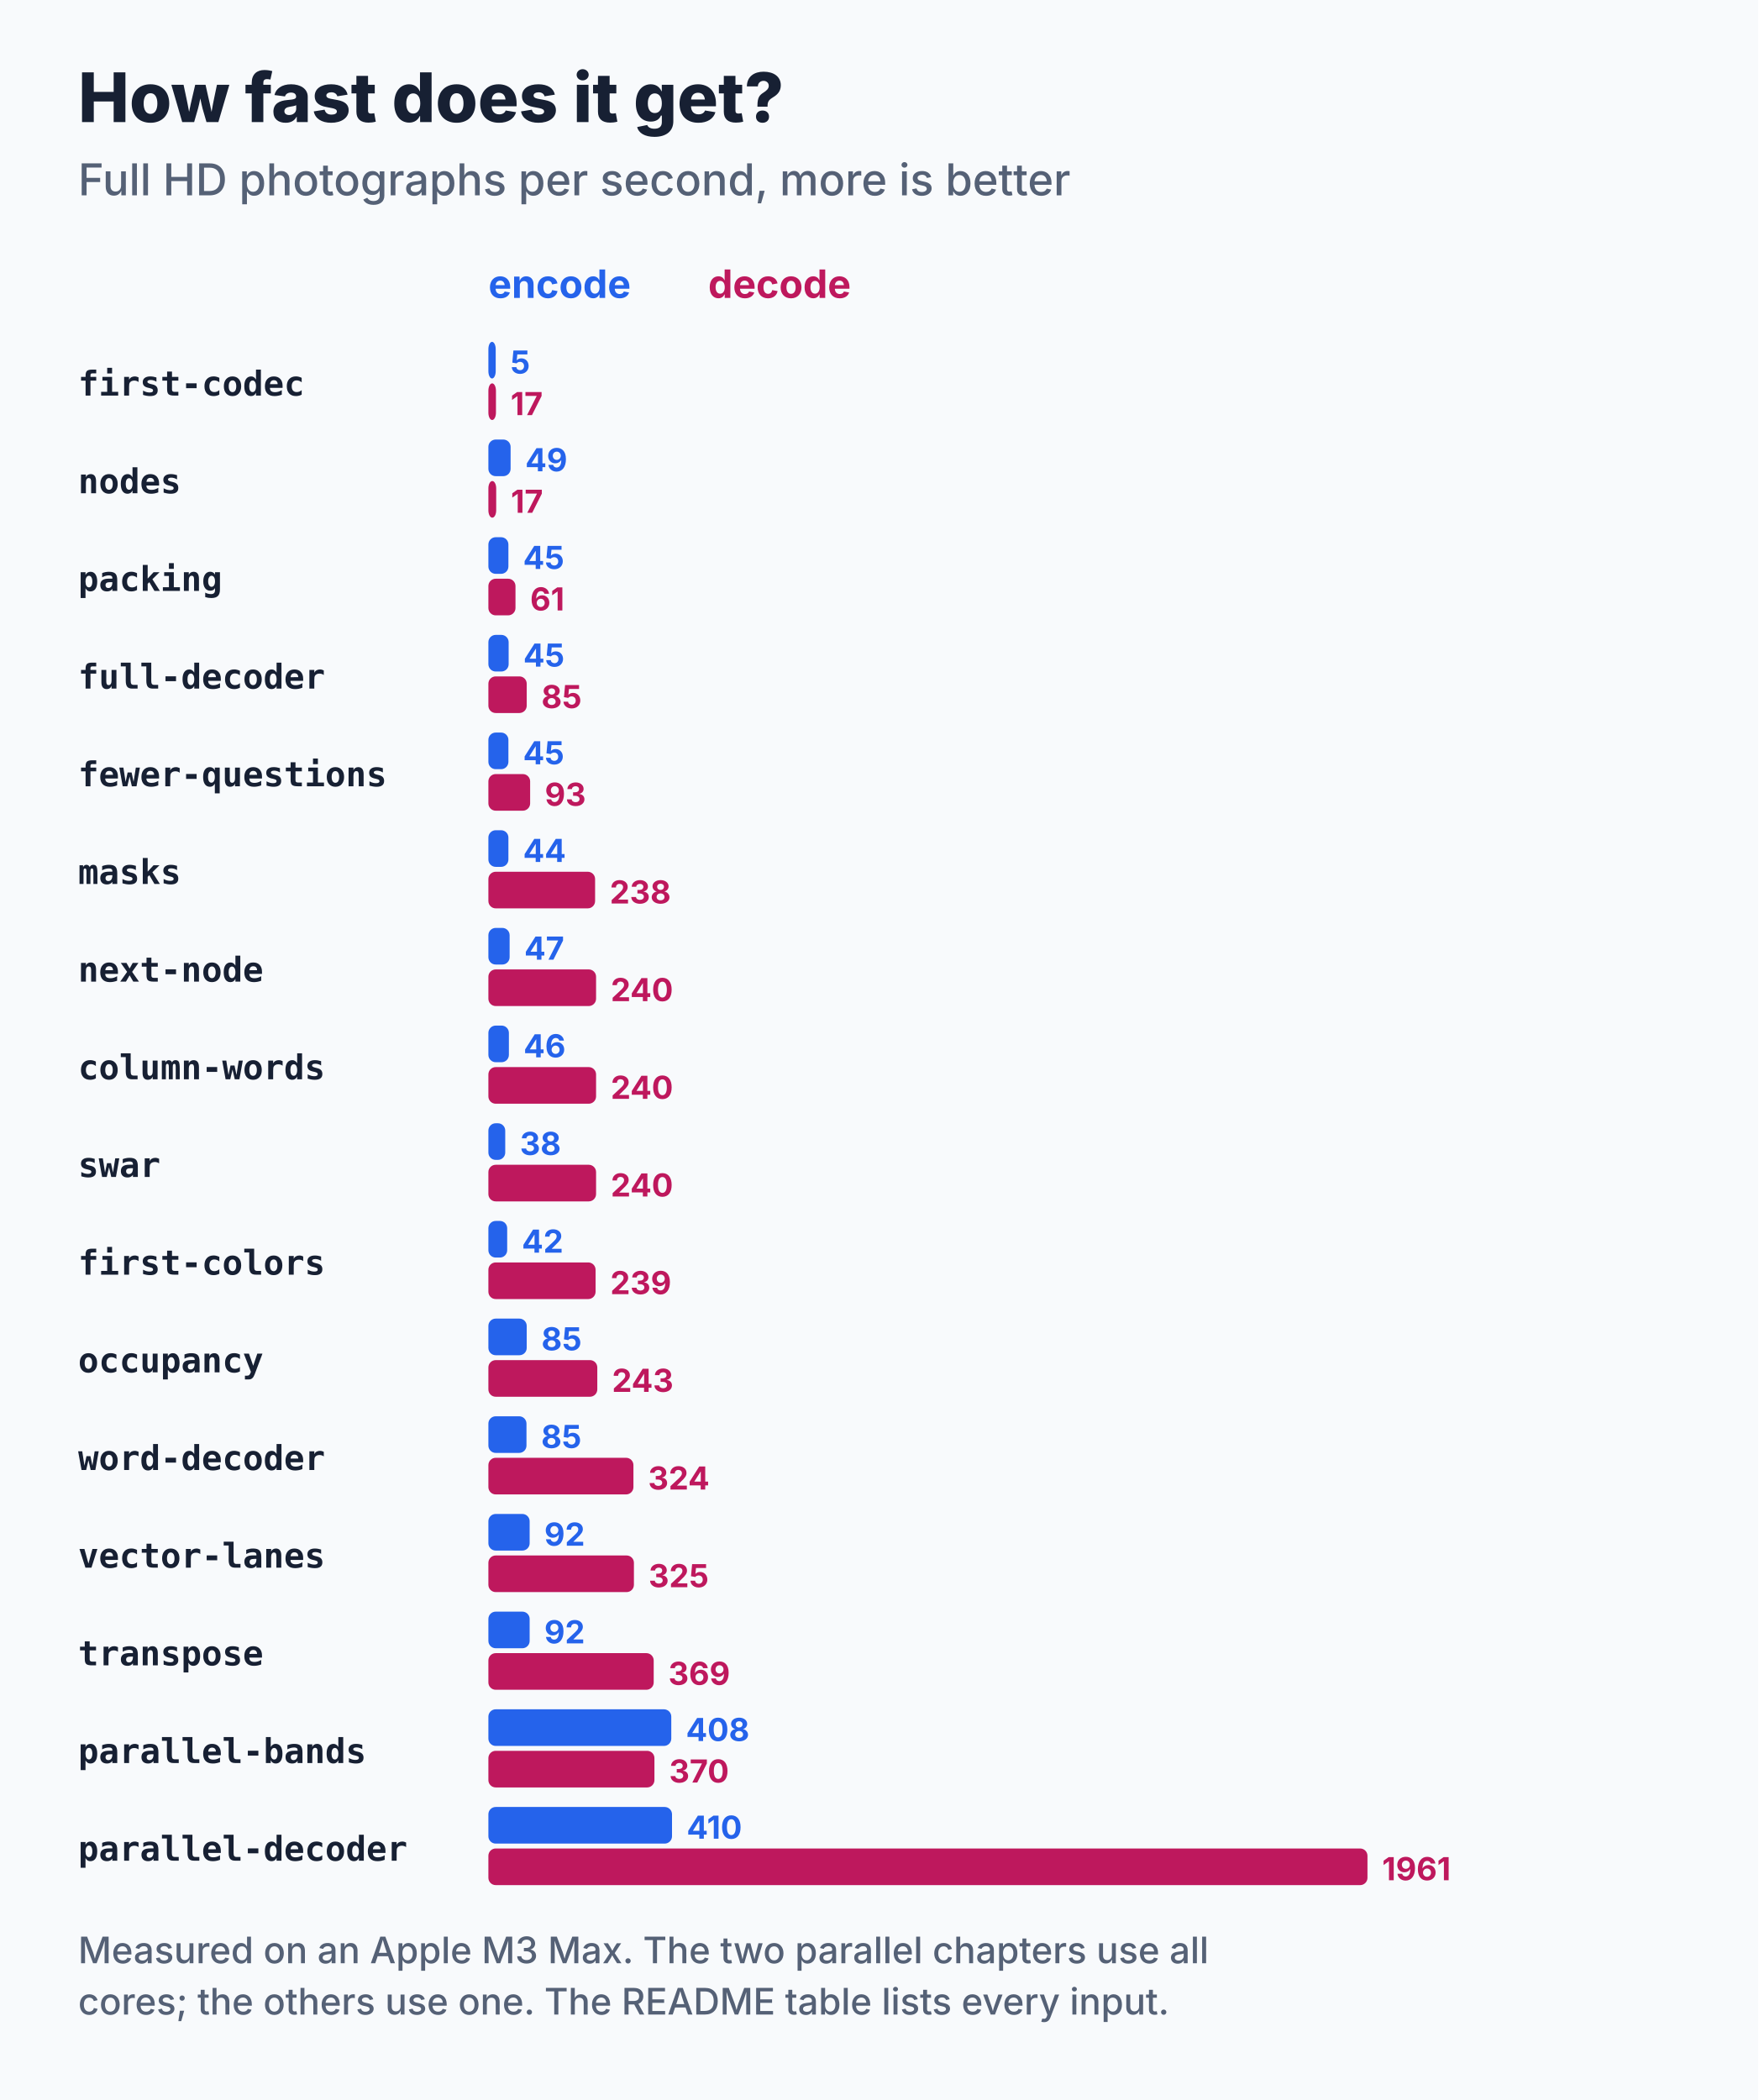
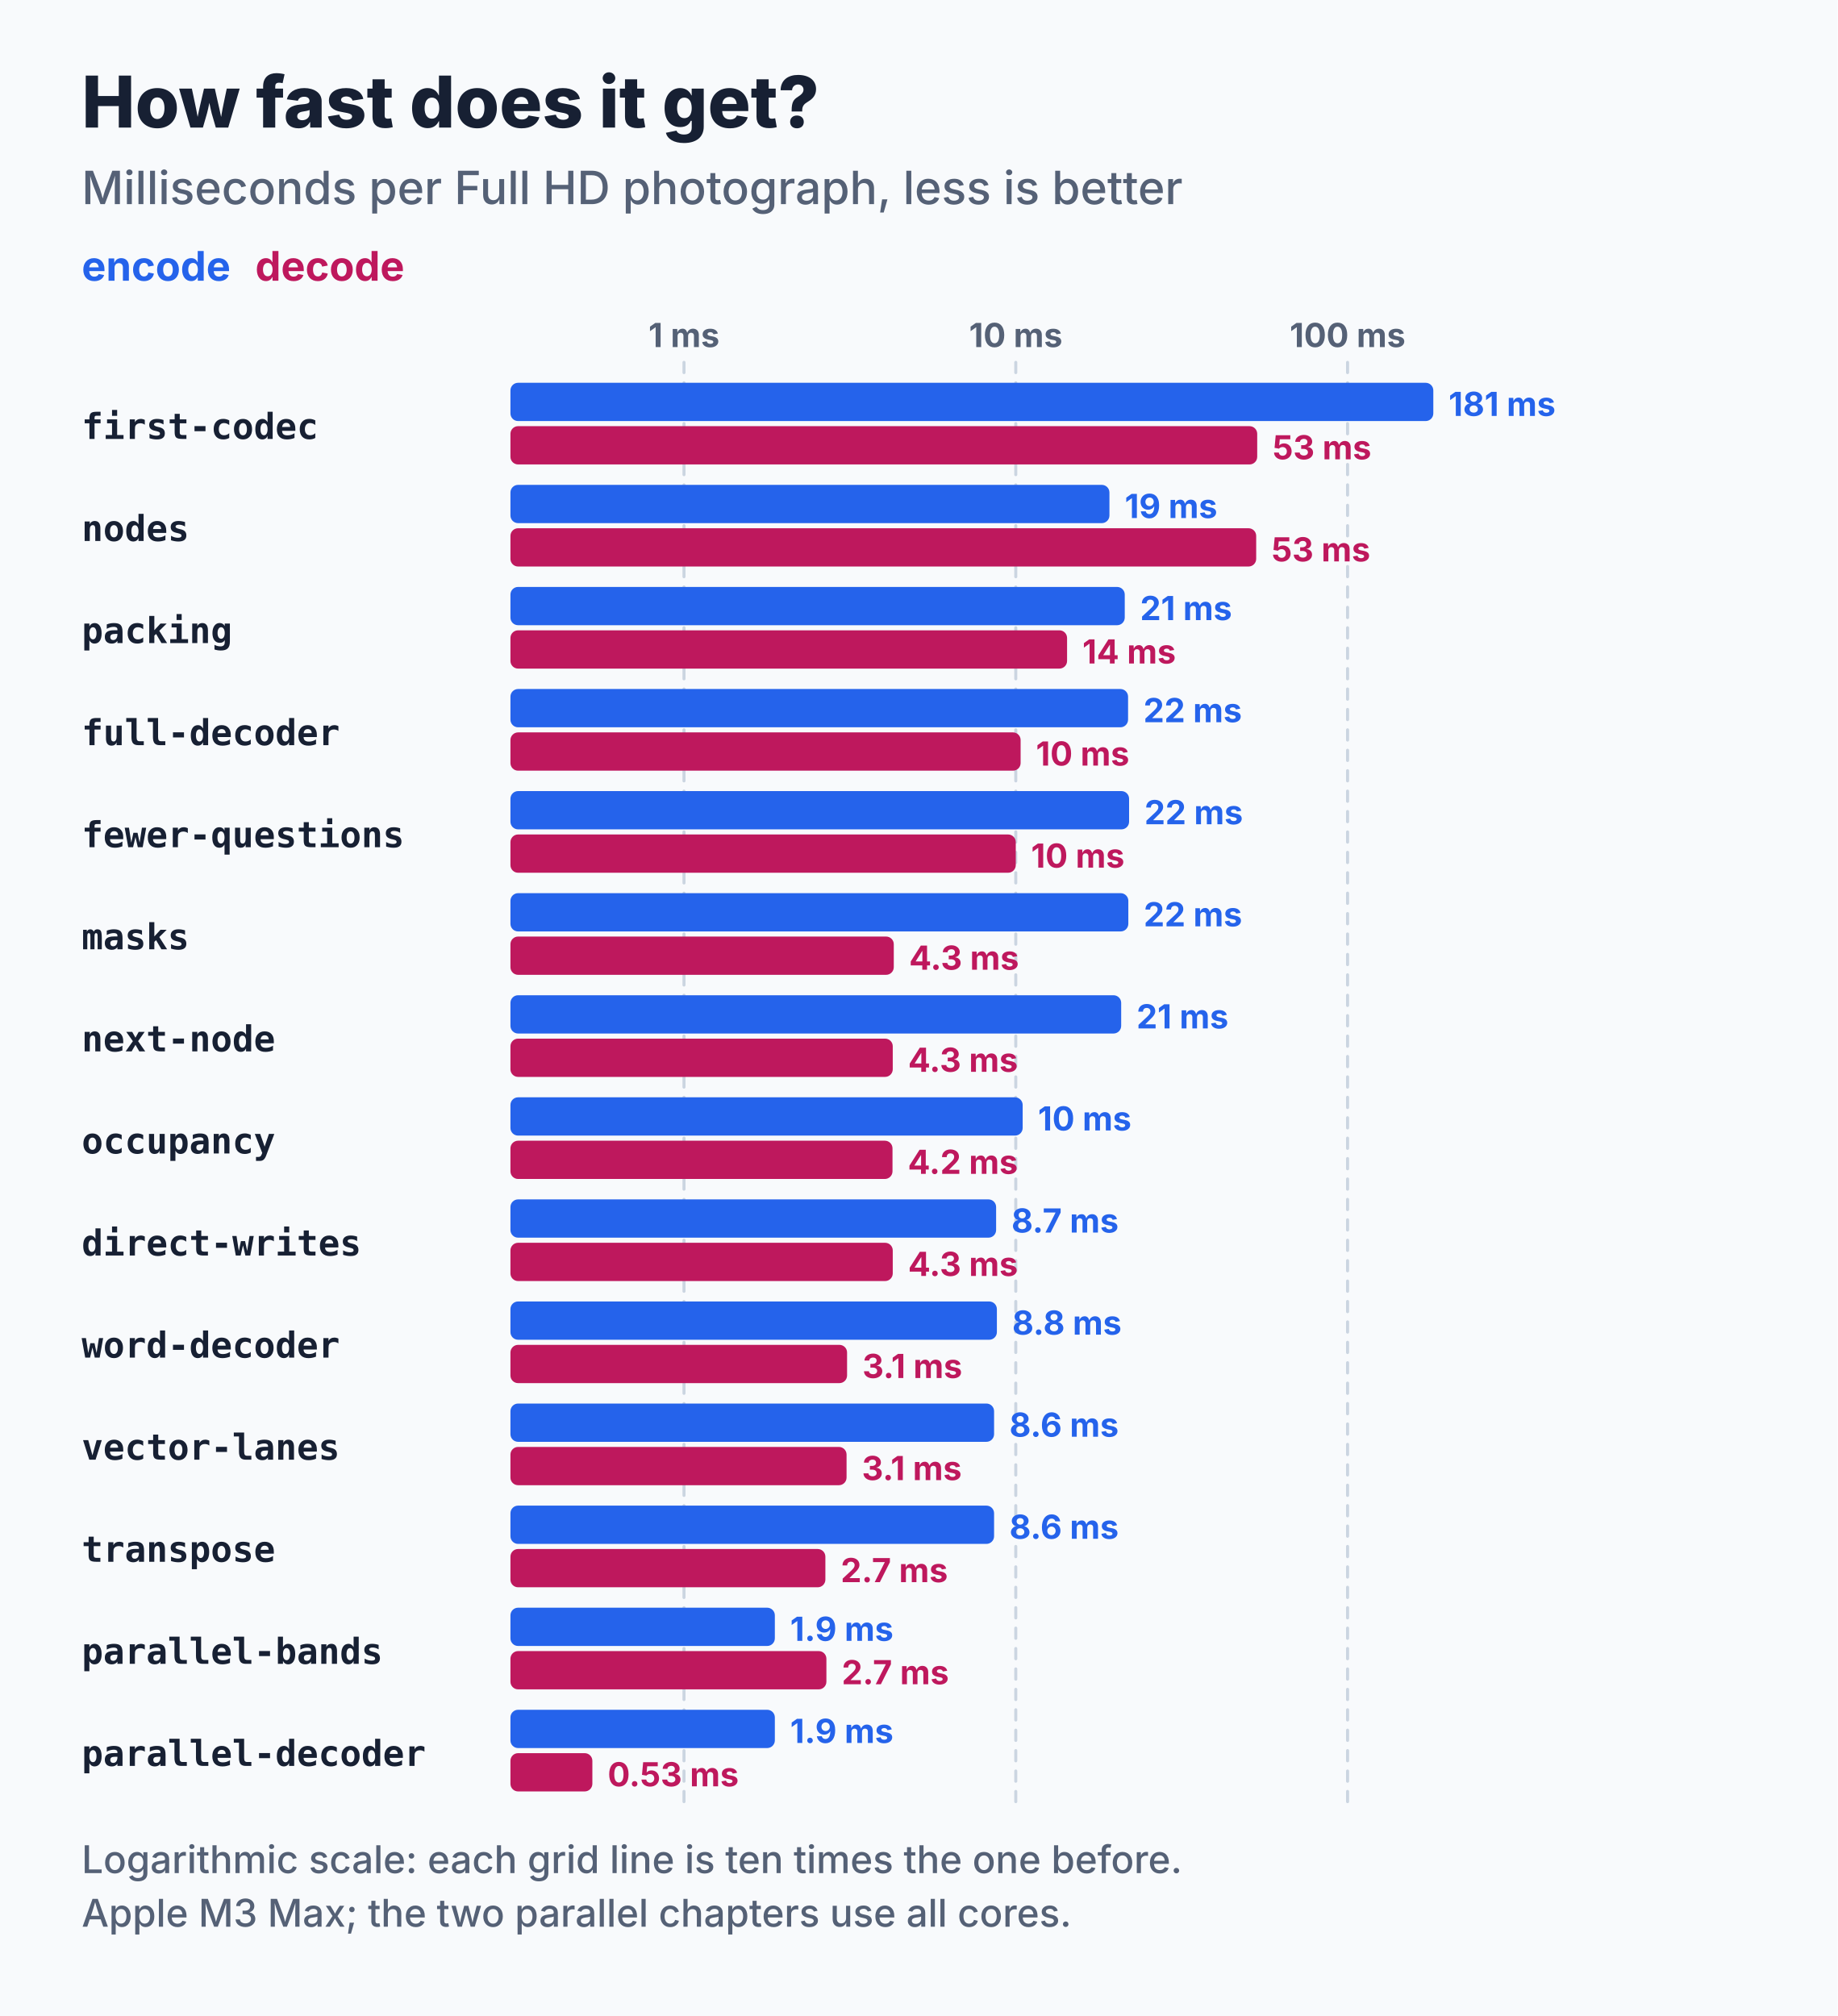
- <svg xmlns="http://www.w3.org/2000/svg" width="720" height="860" viewBox="0 0 720 860" role="img" aria-labelledby="figure-title figure-description">
+ <svg xmlns="http://www.w3.org/2000/svg" width="720" height="790" viewBox="0 0 720 790" role="img" aria-labelledby="figure-title figure-description">
  <defs>
    <marker id="arrow-blue" viewBox="0 0 10 10" refX="9" refY="5" markerWidth="7" markerHeight="7" orient="auto-start-reverse">
      <path d="M 0 0 L 10 5 L 0 10 z" fill="context-stroke" />
    </marker>
    <marker id="arrow-magenta" viewBox="0 0 10 10" refX="9" refY="5" markerWidth="7" markerHeight="7" orient="auto-start-reverse">
      <path d="M 0 0 L 10 5 L 0 10 z" fill="context-stroke" />
    </marker>
    <marker id="arrow-gold" viewBox="0 0 10 10" refX="9" refY="5" markerWidth="7" markerHeight="7" orient="auto-start-reverse">
      <path d="M 0 0 L 10 5 L 0 10 z" fill="context-stroke" />
    </marker>
    <filter id="card-shadow" x="-10%" y="-10%" width="120%" height="130%">
      <feDropShadow dx="0" dy="5" stdDeviation="7" flood-color="#172033" flood-opacity="0.10" />
    </filter>
  </defs>
-   <rect x="0.0" y="0.0" width="720.0" height="860.0" fill="#F8FAFC" stroke="none" />
+   <rect x="0.0" y="0.0" width="720.0" height="790.0" fill="#F8FAFC" stroke="none" />
  <text x="32.0" y="50.0" fill="#172033" font-size="28" font-weight="800" font-family="system-ui, -apple-system, sans-serif" text-anchor="start">How fast does it get?</text>
-   <text x="32.0" y="80.0" fill="#556176" font-size="18" font-weight="500" font-family="system-ui, -apple-system, sans-serif" text-anchor="start">Full HD photographs per second, more is better</text>
-   <text x="200.0" y="122.0" fill="#2563EB" font-size="16" font-weight="700" font-family="system-ui, -apple-system, sans-serif" text-anchor="start">encode</text>
-   <text x="290.0" y="122.0" fill="#BE185D" font-size="16" font-weight="700" font-family="system-ui, -apple-system, sans-serif" text-anchor="start">decode</text>
-   <text x="32.0" y="162.0" fill="#172033" font-size="14" font-weight="700" font-family="ui-monospace, SFMono-Regular, Menlo, monospace" text-anchor="start" xml-space="preserve">first-codec</text>
-   <rect x="200.0" y="140.0" width="3.0" height="15.0" rx="3.0" fill="#2563EB" stroke="none" />
-   <text x="209.0" y="153.0" fill="#2563EB" font-size="13" font-weight="700" font-family="system-ui, -apple-system, sans-serif" text-anchor="start">5</text>
-   <rect x="200.0" y="157.0" width="3.1" height="15.0" rx="3.0" fill="#BE185D" stroke="none" />
-   <text x="209.1" y="170.0" fill="#BE185D" font-size="13" font-weight="700" font-family="system-ui, -apple-system, sans-serif" text-anchor="start">17</text>
-   <text x="32.0" y="202.0" fill="#172033" font-size="14" font-weight="700" font-family="ui-monospace, SFMono-Regular, Menlo, monospace" text-anchor="start" xml-space="preserve">nodes</text>
-   <rect x="200.0" y="180.0" width="9.1" height="15.0" rx="3.0" fill="#2563EB" stroke="none" />
-   <text x="215.1" y="193.0" fill="#2563EB" font-size="13" font-weight="700" font-family="system-ui, -apple-system, sans-serif" text-anchor="start">49</text>
-   <rect x="200.0" y="197.0" width="3.2" height="15.0" rx="3.0" fill="#BE185D" stroke="none" />
-   <text x="209.2" y="210.0" fill="#BE185D" font-size="13" font-weight="700" font-family="system-ui, -apple-system, sans-serif" text-anchor="start">17</text>
-   <text x="32.0" y="242.0" fill="#172033" font-size="14" font-weight="700" font-family="ui-monospace, SFMono-Regular, Menlo, monospace" text-anchor="start" xml-space="preserve">packing</text>
-   <rect x="200.0" y="220.0" width="8.2" height="15.0" rx="3.0" fill="#2563EB" stroke="none" />
-   <text x="214.2" y="233.0" fill="#2563EB" font-size="13" font-weight="700" font-family="system-ui, -apple-system, sans-serif" text-anchor="start">45</text>
-   <rect x="200.0" y="237.0" width="11.1" height="15.0" rx="3.0" fill="#BE185D" stroke="none" />
-   <text x="217.1" y="250.0" fill="#BE185D" font-size="13" font-weight="700" font-family="system-ui, -apple-system, sans-serif" text-anchor="start">61</text>
-   <text x="32.0" y="282.0" fill="#172033" font-size="14" font-weight="700" font-family="ui-monospace, SFMono-Regular, Menlo, monospace" text-anchor="start" xml-space="preserve">full-decoder</text>
-   <rect x="200.0" y="260.0" width="8.3" height="15.0" rx="3.0" fill="#2563EB" stroke="none" />
-   <text x="214.3" y="273.0" fill="#2563EB" font-size="13" font-weight="700" font-family="system-ui, -apple-system, sans-serif" text-anchor="start">45</text>
-   <rect x="200.0" y="277.0" width="15.7" height="15.0" rx="3.0" fill="#BE185D" stroke="none" />
-   <text x="221.7" y="290.0" fill="#BE185D" font-size="13" font-weight="700" font-family="system-ui, -apple-system, sans-serif" text-anchor="start">85</text>
-   <text x="32.0" y="322.0" fill="#172033" font-size="14" font-weight="700" font-family="ui-monospace, SFMono-Regular, Menlo, monospace" text-anchor="start" xml-space="preserve">fewer-questions</text>
-   <rect x="200.0" y="300.0" width="8.2" height="15.0" rx="3.0" fill="#2563EB" stroke="none" />
-   <text x="214.2" y="313.0" fill="#2563EB" font-size="13" font-weight="700" font-family="system-ui, -apple-system, sans-serif" text-anchor="start">45</text>
-   <rect x="200.0" y="317.0" width="17.1" height="15.0" rx="3.0" fill="#BE185D" stroke="none" />
-   <text x="223.1" y="330.0" fill="#BE185D" font-size="13" font-weight="700" font-family="system-ui, -apple-system, sans-serif" text-anchor="start">93</text>
-   <text x="32.0" y="362.0" fill="#172033" font-size="14" font-weight="700" font-family="ui-monospace, SFMono-Regular, Menlo, monospace" text-anchor="start" xml-space="preserve">masks</text>
-   <rect x="200.0" y="340.0" width="8.2" height="15.0" rx="3.0" fill="#2563EB" stroke="none" />
-   <text x="214.2" y="353.0" fill="#2563EB" font-size="13" font-weight="700" font-family="system-ui, -apple-system, sans-serif" text-anchor="start">44</text>
-   <rect x="200.0" y="357.0" width="43.7" height="15.0" rx="3.0" fill="#BE185D" stroke="none" />
-   <text x="249.7" y="370.0" fill="#BE185D" font-size="13" font-weight="700" font-family="system-ui, -apple-system, sans-serif" text-anchor="start">238</text>
-   <text x="32.0" y="402.0" fill="#172033" font-size="14" font-weight="700" font-family="ui-monospace, SFMono-Regular, Menlo, monospace" text-anchor="start" xml-space="preserve">next-node</text>
-   <rect x="200.0" y="380.0" width="8.7" height="15.0" rx="3.0" fill="#2563EB" stroke="none" />
-   <text x="214.7" y="393.0" fill="#2563EB" font-size="13" font-weight="700" font-family="system-ui, -apple-system, sans-serif" text-anchor="start">47</text>
-   <rect x="200.0" y="397.0" width="44.1" height="15.0" rx="3.0" fill="#BE185D" stroke="none" />
-   <text x="250.1" y="410.0" fill="#BE185D" font-size="13" font-weight="700" font-family="system-ui, -apple-system, sans-serif" text-anchor="start">240</text>
-   <text x="32.0" y="442.0" fill="#172033" font-size="14" font-weight="700" font-family="ui-monospace, SFMono-Regular, Menlo, monospace" text-anchor="start" xml-space="preserve">column-words</text>
-   <rect x="200.0" y="420.0" width="8.4" height="15.0" rx="3.0" fill="#2563EB" stroke="none" />
-   <text x="214.4" y="433.0" fill="#2563EB" font-size="13" font-weight="700" font-family="system-ui, -apple-system, sans-serif" text-anchor="start">46</text>
-   <rect x="200.0" y="437.0" width="44.1" height="15.0" rx="3.0" fill="#BE185D" stroke="none" />
-   <text x="250.1" y="450.0" fill="#BE185D" font-size="13" font-weight="700" font-family="system-ui, -apple-system, sans-serif" text-anchor="start">240</text>
-   <text x="32.0" y="482.0" fill="#172033" font-size="14" font-weight="700" font-family="ui-monospace, SFMono-Regular, Menlo, monospace" text-anchor="start" xml-space="preserve">swar</text>
-   <rect x="200.0" y="460.0" width="6.9" height="15.0" rx="3.0" fill="#2563EB" stroke="none" />
-   <text x="212.9" y="473.0" fill="#2563EB" font-size="13" font-weight="700" font-family="system-ui, -apple-system, sans-serif" text-anchor="start">38</text>
-   <rect x="200.0" y="477.0" width="44.1" height="15.0" rx="3.0" fill="#BE185D" stroke="none" />
-   <text x="250.1" y="490.0" fill="#BE185D" font-size="13" font-weight="700" font-family="system-ui, -apple-system, sans-serif" text-anchor="start">240</text>
-   <text x="32.0" y="522.0" fill="#172033" font-size="14" font-weight="700" font-family="ui-monospace, SFMono-Regular, Menlo, monospace" text-anchor="start" xml-space="preserve">first-colors</text>
-   <rect x="200.0" y="500.0" width="7.7" height="15.0" rx="3.0" fill="#2563EB" stroke="none" />
-   <text x="213.7" y="513.0" fill="#2563EB" font-size="13" font-weight="700" font-family="system-ui, -apple-system, sans-serif" text-anchor="start">42</text>
-   <rect x="200.0" y="517.0" width="43.9" height="15.0" rx="3.0" fill="#BE185D" stroke="none" />
-   <text x="249.9" y="530.0" fill="#BE185D" font-size="13" font-weight="700" font-family="system-ui, -apple-system, sans-serif" text-anchor="start">239</text>
-   <text x="32.0" y="562.0" fill="#172033" font-size="14" font-weight="700" font-family="ui-monospace, SFMono-Regular, Menlo, monospace" text-anchor="start" xml-space="preserve">occupancy</text>
-   <rect x="200.0" y="540.0" width="15.7" height="15.0" rx="3.0" fill="#2563EB" stroke="none" />
-   <text x="221.7" y="553.0" fill="#2563EB" font-size="13" font-weight="700" font-family="system-ui, -apple-system, sans-serif" text-anchor="start">85</text>
-   <rect x="200.0" y="557.0" width="44.6" height="15.0" rx="3.0" fill="#BE185D" stroke="none" />
-   <text x="250.6" y="570.0" fill="#BE185D" font-size="13" font-weight="700" font-family="system-ui, -apple-system, sans-serif" text-anchor="start">243</text>
-   <text x="32.0" y="602.0" fill="#172033" font-size="14" font-weight="700" font-family="ui-monospace, SFMono-Regular, Menlo, monospace" text-anchor="start" xml-space="preserve">word-decoder</text>
-   <rect x="200.0" y="580.0" width="15.6" height="15.0" rx="3.0" fill="#2563EB" stroke="none" />
-   <text x="221.6" y="593.0" fill="#2563EB" font-size="13" font-weight="700" font-family="system-ui, -apple-system, sans-serif" text-anchor="start">85</text>
-   <rect x="200.0" y="597.0" width="59.4" height="15.0" rx="3.0" fill="#BE185D" stroke="none" />
-   <text x="265.4" y="610.0" fill="#BE185D" font-size="13" font-weight="700" font-family="system-ui, -apple-system, sans-serif" text-anchor="start">324</text>
-   <text x="32.0" y="642.0" fill="#172033" font-size="14" font-weight="700" font-family="ui-monospace, SFMono-Regular, Menlo, monospace" text-anchor="start" xml-space="preserve">vector-lanes</text>
-   <rect x="200.0" y="620.0" width="16.9" height="15.0" rx="3.0" fill="#2563EB" stroke="none" />
-   <text x="222.9" y="633.0" fill="#2563EB" font-size="13" font-weight="700" font-family="system-ui, -apple-system, sans-serif" text-anchor="start">92</text>
-   <rect x="200.0" y="637.0" width="59.6" height="15.0" rx="3.0" fill="#BE185D" stroke="none" />
-   <text x="265.6" y="650.0" fill="#BE185D" font-size="13" font-weight="700" font-family="system-ui, -apple-system, sans-serif" text-anchor="start">325</text>
-   <text x="32.0" y="682.0" fill="#172033" font-size="14" font-weight="700" font-family="ui-monospace, SFMono-Regular, Menlo, monospace" text-anchor="start" xml-space="preserve">transpose</text>
-   <rect x="200.0" y="660.0" width="16.9" height="15.0" rx="3.0" fill="#2563EB" stroke="none" />
-   <text x="222.9" y="673.0" fill="#2563EB" font-size="13" font-weight="700" font-family="system-ui, -apple-system, sans-serif" text-anchor="start">92</text>
-   <rect x="200.0" y="677.0" width="67.7" height="15.0" rx="3.0" fill="#BE185D" stroke="none" />
-   <text x="273.7" y="690.0" fill="#BE185D" font-size="13" font-weight="700" font-family="system-ui, -apple-system, sans-serif" text-anchor="start">369</text>
-   <text x="32.0" y="722.0" fill="#172033" font-size="14" font-weight="700" font-family="ui-monospace, SFMono-Regular, Menlo, monospace" text-anchor="start" xml-space="preserve">parallel-bands</text>
-   <rect x="200.0" y="700.0" width="74.9" height="15.0" rx="3.0" fill="#2563EB" stroke="none" />
-   <text x="280.9" y="713.0" fill="#2563EB" font-size="13" font-weight="700" font-family="system-ui, -apple-system, sans-serif" text-anchor="start">408</text>
-   <rect x="200.0" y="717.0" width="68.0" height="15.0" rx="3.0" fill="#BE185D" stroke="none" />
-   <text x="274.0" y="730.0" fill="#BE185D" font-size="13" font-weight="700" font-family="system-ui, -apple-system, sans-serif" text-anchor="start">370</text>
-   <text x="32.0" y="762.0" fill="#172033" font-size="14" font-weight="700" font-family="ui-monospace, SFMono-Regular, Menlo, monospace" text-anchor="start" xml-space="preserve">parallel-decoder</text>
-   <rect x="200.0" y="740.0" width="75.2" height="15.0" rx="3.0" fill="#2563EB" stroke="none" />
-   <text x="281.2" y="753.0" fill="#2563EB" font-size="13" font-weight="700" font-family="system-ui, -apple-system, sans-serif" text-anchor="start">410</text>
-   <rect x="200.0" y="757.0" width="360.0" height="15.0" rx="3.0" fill="#BE185D" stroke="none" />
-   <text x="566.0" y="770.0" fill="#BE185D" font-size="13" font-weight="700" font-family="system-ui, -apple-system, sans-serif" text-anchor="start">1961</text>
-   <text x="32.0" y="804.0" fill="#556176" font-size="15" font-weight="500" font-family="system-ui, -apple-system, sans-serif" text-anchor="start">Measured on an Apple M3 Max. The two parallel chapters use all</text>
-   <text x="32.0" y="825.0" fill="#556176" font-size="15" font-weight="500" font-family="system-ui, -apple-system, sans-serif" text-anchor="start">cores; the others use one. The README table lists every input.</text>
+   <text x="32.0" y="80.0" fill="#556176" font-size="18" font-weight="500" font-family="system-ui, -apple-system, sans-serif" text-anchor="start">Milliseconds per Full HD photograph, less is better</text>
+   <text x="32.0" y="110.0" fill="#2563EB" font-size="16" font-weight="700" font-family="system-ui, -apple-system, sans-serif" text-anchor="start">encode</text>
+   <text x="100.0" y="110.0" fill="#BE185D" font-size="16" font-weight="700" font-family="system-ui, -apple-system, sans-serif" text-anchor="start">decode</text>
+   <line x1="268.0" y1="142.0" x2="268.0" y2="706.0" stroke="#CBD5E1" stroke-width="1.2" stroke-linecap="round" stroke-dasharray="4 4" />
+   <text x="268.0" y="136.0" fill="#556176" font-size="13" font-weight="650" font-family="system-ui, -apple-system, sans-serif" text-anchor="middle">1 ms</text>
+   <line x1="398.0" y1="142.0" x2="398.0" y2="706.0" stroke="#CBD5E1" stroke-width="1.2" stroke-linecap="round" stroke-dasharray="4 4" />
+   <text x="398.0" y="136.0" fill="#556176" font-size="13" font-weight="650" font-family="system-ui, -apple-system, sans-serif" text-anchor="middle">10 ms</text>
+   <line x1="528.0" y1="142.0" x2="528.0" y2="706.0" stroke="#CBD5E1" stroke-width="1.2" stroke-linecap="round" stroke-dasharray="4 4" />
+   <text x="528.0" y="136.0" fill="#556176" font-size="13" font-weight="650" font-family="system-ui, -apple-system, sans-serif" text-anchor="middle">100 ms</text>
+   <text x="32.0" y="172.0" fill="#172033" font-size="14" font-weight="700" font-family="ui-monospace, SFMono-Regular, Menlo, monospace" text-anchor="start" xml-space="preserve">first-codec</text>
+   <rect x="200.0" y="150.0" width="361.6" height="15.0" rx="3.0" fill="#2563EB" stroke="none" />
+   <text x="567.6" y="163.0" fill="#2563EB" font-size="13" font-weight="700" font-family="system-ui, -apple-system, sans-serif" text-anchor="start">181 ms</text>
+   <rect x="200.0" y="167.0" width="292.6" height="15.0" rx="3.0" fill="#BE185D" stroke="none" />
+   <text x="498.6" y="180.0" fill="#BE185D" font-size="13" font-weight="700" font-family="system-ui, -apple-system, sans-serif" text-anchor="start">53 ms</text>
+   <text x="32.0" y="212.0" fill="#172033" font-size="14" font-weight="700" font-family="ui-monospace, SFMono-Regular, Menlo, monospace" text-anchor="start" xml-space="preserve">nodes</text>
+   <rect x="200.0" y="190.0" width="234.7" height="15.0" rx="3.0" fill="#2563EB" stroke="none" />
+   <text x="440.7" y="203.0" fill="#2563EB" font-size="13" font-weight="700" font-family="system-ui, -apple-system, sans-serif" text-anchor="start">19 ms</text>
+   <rect x="200.0" y="207.0" width="292.2" height="15.0" rx="3.0" fill="#BE185D" stroke="none" />
+   <text x="498.2" y="220.0" fill="#BE185D" font-size="13" font-weight="700" font-family="system-ui, -apple-system, sans-serif" text-anchor="start">53 ms</text>
+   <text x="32.0" y="252.0" fill="#172033" font-size="14" font-weight="700" font-family="ui-monospace, SFMono-Regular, Menlo, monospace" text-anchor="start" xml-space="preserve">packing</text>
+   <rect x="200.0" y="230.0" width="240.7" height="15.0" rx="3.0" fill="#2563EB" stroke="none" />
+   <text x="446.7" y="243.0" fill="#2563EB" font-size="13" font-weight="700" font-family="system-ui, -apple-system, sans-serif" text-anchor="start">21 ms</text>
+   <rect x="200.0" y="247.0" width="218.1" height="15.0" rx="3.0" fill="#BE185D" stroke="none" />
+   <text x="424.1" y="260.0" fill="#BE185D" font-size="13" font-weight="700" font-family="system-ui, -apple-system, sans-serif" text-anchor="start">14 ms</text>
+   <text x="32.0" y="292.0" fill="#172033" font-size="14" font-weight="700" font-family="ui-monospace, SFMono-Regular, Menlo, monospace" text-anchor="start" xml-space="preserve">full-decoder</text>
+   <rect x="200.0" y="270.0" width="242.0" height="15.0" rx="3.0" fill="#2563EB" stroke="none" />
+   <text x="448.0" y="283.0" fill="#2563EB" font-size="13" font-weight="700" font-family="system-ui, -apple-system, sans-serif" text-anchor="start">22 ms</text>
+   <rect x="200.0" y="287.0" width="199.9" height="15.0" rx="3.0" fill="#BE185D" stroke="none" />
+   <text x="405.9" y="300.0" fill="#BE185D" font-size="13" font-weight="700" font-family="system-ui, -apple-system, sans-serif" text-anchor="start">10 ms</text>
+   <text x="32.0" y="332.0" fill="#172033" font-size="14" font-weight="700" font-family="ui-monospace, SFMono-Regular, Menlo, monospace" text-anchor="start" xml-space="preserve">fewer-questions</text>
+   <rect x="200.0" y="310.0" width="242.4" height="15.0" rx="3.0" fill="#2563EB" stroke="none" />
+   <text x="448.4" y="323.0" fill="#2563EB" font-size="13" font-weight="700" font-family="system-ui, -apple-system, sans-serif" text-anchor="start">22 ms</text>
+   <rect x="200.0" y="327.0" width="198.0" height="15.0" rx="3.0" fill="#BE185D" stroke="none" />
+   <text x="404.0" y="340.0" fill="#BE185D" font-size="13" font-weight="700" font-family="system-ui, -apple-system, sans-serif" text-anchor="start">10 ms</text>
+   <text x="32.0" y="372.0" fill="#172033" font-size="14" font-weight="700" font-family="ui-monospace, SFMono-Regular, Menlo, monospace" text-anchor="start" xml-space="preserve">masks</text>
+   <rect x="200.0" y="350.0" width="242.1" height="15.0" rx="3.0" fill="#2563EB" stroke="none" />
+   <text x="448.1" y="363.0" fill="#2563EB" font-size="13" font-weight="700" font-family="system-ui, -apple-system, sans-serif" text-anchor="start">22 ms</text>
+   <rect x="200.0" y="367.0" width="150.2" height="15.0" rx="3.0" fill="#BE185D" stroke="none" />
+   <text x="356.2" y="380.0" fill="#BE185D" font-size="13" font-weight="700" font-family="system-ui, -apple-system, sans-serif" text-anchor="start">4.3 ms</text>
+   <text x="32.0" y="412.0" fill="#172033" font-size="14" font-weight="700" font-family="ui-monospace, SFMono-Regular, Menlo, monospace" text-anchor="start" xml-space="preserve">next-node</text>
+   <rect x="200.0" y="390.0" width="239.3" height="15.0" rx="3.0" fill="#2563EB" stroke="none" />
+   <text x="445.3" y="403.0" fill="#2563EB" font-size="13" font-weight="700" font-family="system-ui, -apple-system, sans-serif" text-anchor="start">21 ms</text>
+   <rect x="200.0" y="407.0" width="149.8" height="15.0" rx="3.0" fill="#BE185D" stroke="none" />
+   <text x="355.8" y="420.0" fill="#BE185D" font-size="13" font-weight="700" font-family="system-ui, -apple-system, sans-serif" text-anchor="start">4.3 ms</text>
+   <text x="32.0" y="452.0" fill="#172033" font-size="14" font-weight="700" font-family="ui-monospace, SFMono-Regular, Menlo, monospace" text-anchor="start" xml-space="preserve">occupancy</text>
+   <rect x="200.0" y="430.0" width="200.7" height="15.0" rx="3.0" fill="#2563EB" stroke="none" />
+   <text x="406.7" y="443.0" fill="#2563EB" font-size="13" font-weight="700" font-family="system-ui, -apple-system, sans-serif" text-anchor="start">10 ms</text>
+   <rect x="200.0" y="447.0" width="149.7" height="15.0" rx="3.0" fill="#BE185D" stroke="none" />
+   <text x="355.7" y="460.0" fill="#BE185D" font-size="13" font-weight="700" font-family="system-ui, -apple-system, sans-serif" text-anchor="start">4.2 ms</text>
+   <text x="32.0" y="492.0" fill="#172033" font-size="14" font-weight="700" font-family="ui-monospace, SFMono-Regular, Menlo, monospace" text-anchor="start" xml-space="preserve">direct-writes</text>
+   <rect x="200.0" y="470.0" width="190.3" height="15.0" rx="3.0" fill="#2563EB" stroke="none" />
+   <text x="396.3" y="483.0" fill="#2563EB" font-size="13" font-weight="700" font-family="system-ui, -apple-system, sans-serif" text-anchor="start">8.7 ms</text>
+   <rect x="200.0" y="487.0" width="149.8" height="15.0" rx="3.0" fill="#BE185D" stroke="none" />
+   <text x="355.8" y="500.0" fill="#BE185D" font-size="13" font-weight="700" font-family="system-ui, -apple-system, sans-serif" text-anchor="start">4.3 ms</text>
+   <text x="32.0" y="532.0" fill="#172033" font-size="14" font-weight="700" font-family="ui-monospace, SFMono-Regular, Menlo, monospace" text-anchor="start" xml-space="preserve">word-decoder</text>
+   <rect x="200.0" y="510.0" width="190.6" height="15.0" rx="3.0" fill="#2563EB" stroke="none" />
+   <text x="396.6" y="523.0" fill="#2563EB" font-size="13" font-weight="700" font-family="system-ui, -apple-system, sans-serif" text-anchor="start">8.8 ms</text>
+   <rect x="200.0" y="527.0" width="131.9" height="15.0" rx="3.0" fill="#BE185D" stroke="none" />
+   <text x="337.9" y="540.0" fill="#BE185D" font-size="13" font-weight="700" font-family="system-ui, -apple-system, sans-serif" text-anchor="start">3.1 ms</text>
+   <text x="32.0" y="572.0" fill="#172033" font-size="14" font-weight="700" font-family="ui-monospace, SFMono-Regular, Menlo, monospace" text-anchor="start" xml-space="preserve">vector-lanes</text>
+   <rect x="200.0" y="550.0" width="189.5" height="15.0" rx="3.0" fill="#2563EB" stroke="none" />
+   <text x="395.5" y="563.0" fill="#2563EB" font-size="13" font-weight="700" font-family="system-ui, -apple-system, sans-serif" text-anchor="start">8.6 ms</text>
+   <rect x="200.0" y="567.0" width="131.7" height="15.0" rx="3.0" fill="#BE185D" stroke="none" />
+   <text x="337.7" y="580.0" fill="#BE185D" font-size="13" font-weight="700" font-family="system-ui, -apple-system, sans-serif" text-anchor="start">3.1 ms</text>
+   <text x="32.0" y="612.0" fill="#172033" font-size="14" font-weight="700" font-family="ui-monospace, SFMono-Regular, Menlo, monospace" text-anchor="start" xml-space="preserve">transpose</text>
+   <rect x="200.0" y="590.0" width="189.5" height="15.0" rx="3.0" fill="#2563EB" stroke="none" />
+   <text x="395.5" y="603.0" fill="#2563EB" font-size="13" font-weight="700" font-family="system-ui, -apple-system, sans-serif" text-anchor="start">8.6 ms</text>
+   <rect x="200.0" y="607.0" width="123.4" height="15.0" rx="3.0" fill="#BE185D" stroke="none" />
+   <text x="329.4" y="620.0" fill="#BE185D" font-size="13" font-weight="700" font-family="system-ui, -apple-system, sans-serif" text-anchor="start">2.7 ms</text>
+   <text x="32.0" y="652.0" fill="#172033" font-size="14" font-weight="700" font-family="ui-monospace, SFMono-Regular, Menlo, monospace" text-anchor="start" xml-space="preserve">parallel-bands</text>
+   <rect x="200.0" y="630.0" width="103.6" height="15.0" rx="3.0" fill="#2563EB" stroke="none" />
+   <text x="309.6" y="643.0" fill="#2563EB" font-size="13" font-weight="700" font-family="system-ui, -apple-system, sans-serif" text-anchor="start">1.9 ms</text>
+   <rect x="200.0" y="647.0" width="123.8" height="15.0" rx="3.0" fill="#BE185D" stroke="none" />
+   <text x="329.8" y="660.0" fill="#BE185D" font-size="13" font-weight="700" font-family="system-ui, -apple-system, sans-serif" text-anchor="start">2.7 ms</text>
+   <text x="32.0" y="692.0" fill="#172033" font-size="14" font-weight="700" font-family="ui-monospace, SFMono-Regular, Menlo, monospace" text-anchor="start" xml-space="preserve">parallel-decoder</text>
+   <rect x="200.0" y="670.0" width="103.6" height="15.0" rx="3.0" fill="#2563EB" stroke="none" />
+   <text x="309.6" y="683.0" fill="#2563EB" font-size="13" font-weight="700" font-family="system-ui, -apple-system, sans-serif" text-anchor="start">1.9 ms</text>
+   <rect x="200.0" y="687.0" width="32.1" height="15.0" rx="3.0" fill="#BE185D" stroke="none" />
+   <text x="238.1" y="700.0" fill="#BE185D" font-size="13" font-weight="700" font-family="system-ui, -apple-system, sans-serif" text-anchor="start">0.53 ms</text>
+   <text x="32.0" y="734.0" fill="#556176" font-size="15" font-weight="500" font-family="system-ui, -apple-system, sans-serif" text-anchor="start">Logarithmic scale: each grid line is ten times the one before.</text>
+   <text x="32.0" y="755.0" fill="#556176" font-size="15" font-weight="500" font-family="system-ui, -apple-system, sans-serif" text-anchor="start">Apple M3 Max; the two parallel chapters use all cores.</text>
</svg>
